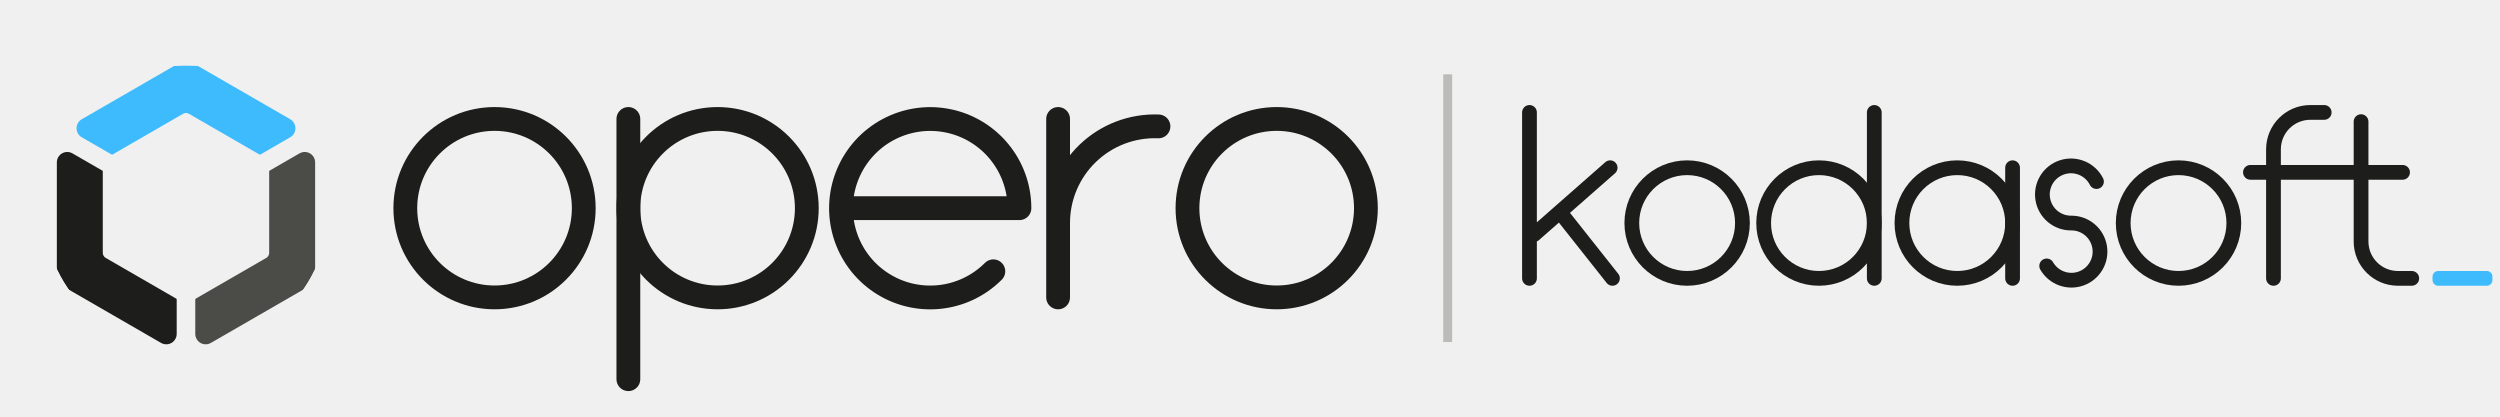
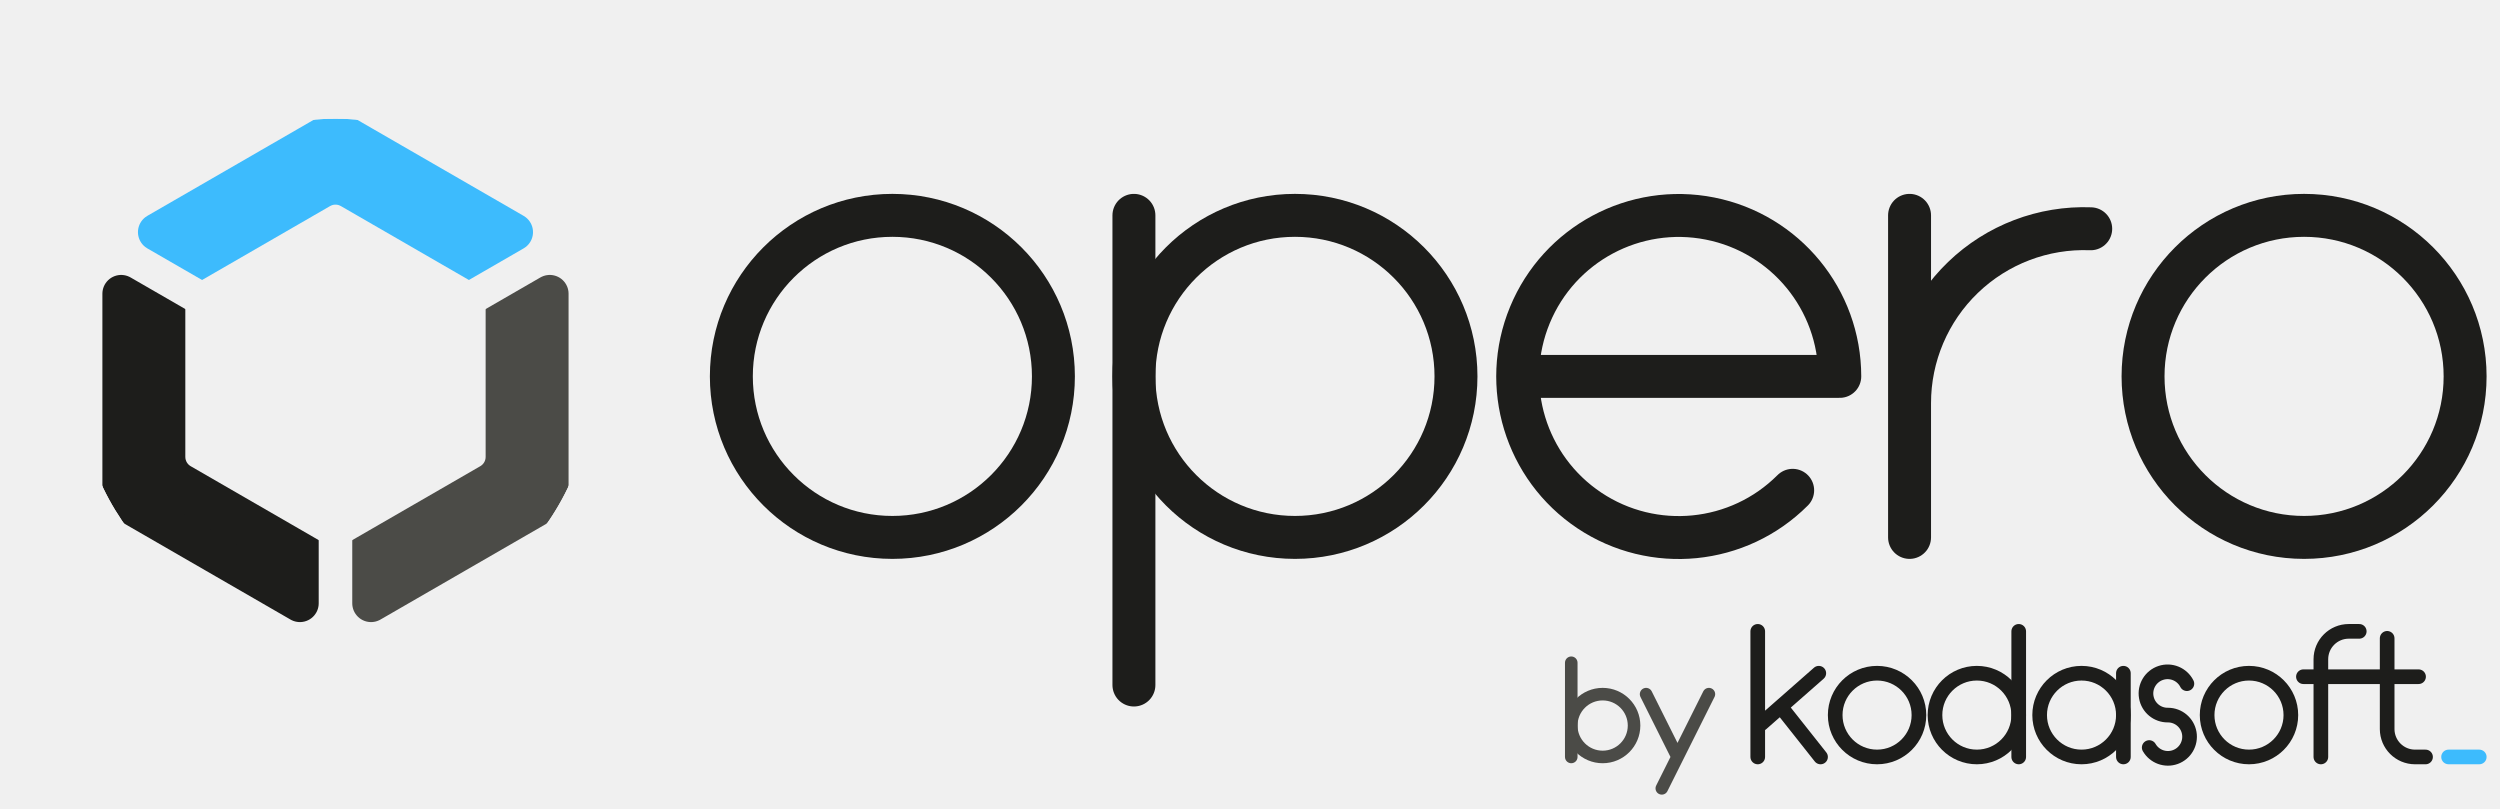
- <svg xmlns="http://www.w3.org/2000/svg" viewBox="-1 0 336.22 56" width="1345" height="224" fill="none">
+ <svg xmlns="http://www.w3.org/2000/svg" viewBox="-1 0 186.3 60.17" width="745" height="241" fill="none">
  <g transform="translate(0 4)">
    <clipPath id="opero-o-1d1d1b">
      <circle cx="24" cy="24" r="19.2" />
    </clipPath>
    <mask id="opero-h-1d1d1b" maskUnits="userSpaceOnUse" x="0" y="0" width="48" height="48">
      <rect width="48" height="48" fill="#fff" />
      <polygon points="24.00,12.00 34.39,18.00 34.39,30.00 24.00,36.00 13.61,30.00 13.61,18.00" fill="#000" stroke="#000" stroke-width="1.6" stroke-linejoin="round" />
    </mask>
    <g clip-path="url(#opero-o-1d1d1b)" mask="url(#opero-h-1d1d1b)">
      <polygon points="8.03,17.84 21.35,25.53 21.35,40.91 8.03,33.22" fill="#1D1D1B" stroke="#1D1D1B" stroke-width="2.8" stroke-linejoin="round" />
      <polygon points="26.65,25.53 39.97,17.84 39.97,33.22 26.65,40.91" fill="#4B4B47" stroke="#4B4B47" stroke-width="2.8" stroke-linejoin="round" />
      <polygon points="24.00,5.56 37.32,13.25 24.00,20.94 10.68,13.25" fill="#3DBBFD" stroke="#3DBBFD" stroke-width="2.8" stroke-linejoin="round" />
    </g>
  </g>
  <g fill="none" stroke="#1D1D1B" stroke-width="3.2" stroke-linecap="round" stroke-linejoin="round">
    <g transform="translate(53.50 0)">
      <circle cx="12" cy="28" r="12" />
    </g>
    <g transform="translate(83.50 0)">
      <circle cx="12" cy="28" r="12" />
      <path d="M0 16V51" />
    </g>
    <g transform="translate(112.10 0)">
      <path d="M0 28H24a12 12 0 10-3.51 8.49" />
    </g>
    <g transform="translate(141.30 0)">
      <path d="M0 40V16M0 30A13 13 0 0113.5 17" />
    </g>
    <g transform="translate(158.70 0)">
      <circle cx="12" cy="28" r="12" />
    </g>
  </g>
-   <path d="M193.7 10V46" stroke="#1D1D1B" stroke-opacity=".25" stroke-width="1.2" />
-   <g transform="translate(204.70 12.64) scale(0.62)">
-     <g fill="none" stroke="#1D1D1B" stroke-width="3.2" stroke-linecap="round" stroke-linejoin="round">
-       <g transform="translate(0.00 0)">
-         <path d="M0 4V40M17.5 16 1 30.5m5.6-4.9L18 40" />
+   <g transform="translate(116.09 45.96) scale(0.26)">
+     <g transform="translate(0 10.00) scale(0.75)" fill="none" stroke="#4B4B47" stroke-width="4.8" stroke-linecap="round" stroke-linejoin="round">
+       <path d="M0 4V40" />
+       <circle cx="12" cy="28" r="12" />
+       <path d="M28.6 16l12 24m12-24-18 36" />
+     </g>
+     <g transform="translate(53.45 0)">
+       <g fill="none" stroke="#1D1D1B" stroke-width="4.2" stroke-linecap="round" stroke-linejoin="round">
+         <g transform="translate(0.00 0)">
+           <path d="M0 4V40M17.5 16 1 30.5m5.6-4.9L18 40" />
+         </g>
+         <g transform="translate(22.20 0)">
+           <circle cx="12" cy="28" r="12" />
+         </g>
+         <g transform="translate(50.80 0)">
+           <circle cx="12" cy="28" r="12" />
+           <path d="M24 4V40" />
+         </g>
+         <g transform="translate(80.80 0)">
+           <circle cx="12" cy="28" r="12" />
+           <path d="M24 16V40" />
+         </g>
+         <g transform="translate(109.80 0)">
+           <path d="M13.2 19A6.2 6.2.0 107.8 28 6.2 6.2.0 112.4 37.3" />
+         </g>
+         <g transform="translate(128.80 0)">
+           <circle cx="12" cy="28" r="12" />
+         </g>
+         <g transform="translate(156.40 0)">
+           <path d="M5 40V12a8 8 0 018-8h3" />
+         </g>
+         <g transform="translate(175.40 0)">
+           <path d="M5 6V32a8 8 0 008 8h3" />
+         </g>
+         <path d="M156.4 17h33" />
      </g>
-       <g transform="translate(22.20 0)">
-         <circle cx="12" cy="28" r="12" />
-       </g>
-       <g transform="translate(50.80 0)">
-         <circle cx="12" cy="28" r="12" />
-         <path d="M24 4V40" />
-       </g>
-       <g transform="translate(80.80 0)">
-         <circle cx="12" cy="28" r="12" />
-         <path d="M24 16V40" />
-       </g>
-       <g transform="translate(109.80 0)">
-         <path d="M13.2 19A6.2 6.2.0 107.8 28 6.2 6.2.0 112.4 37.3" />
-       </g>
-       <g transform="translate(128.80 0)">
-         <circle cx="12" cy="28" r="12" />
-       </g>
-       <g transform="translate(156.40 0)">
-         <path d="M5 40V12a8 8 0 018-8h3" />
-       </g>
-       <g transform="translate(175.40 0)">
-         <path d="M5 6V32a8 8 0 008 8h3" />
-       </g>
-       <path d="M156.4 17h33" />
+       <rect x="195.9" y="37.9" width="13" height="4.2" rx="2.1" fill="#3DBBFD" />
    </g>
-     <rect x="195.9" y="38.4" width="13" height="3.2" rx="1.23" fill="#3DBBFD" />
  </g>
</svg>
